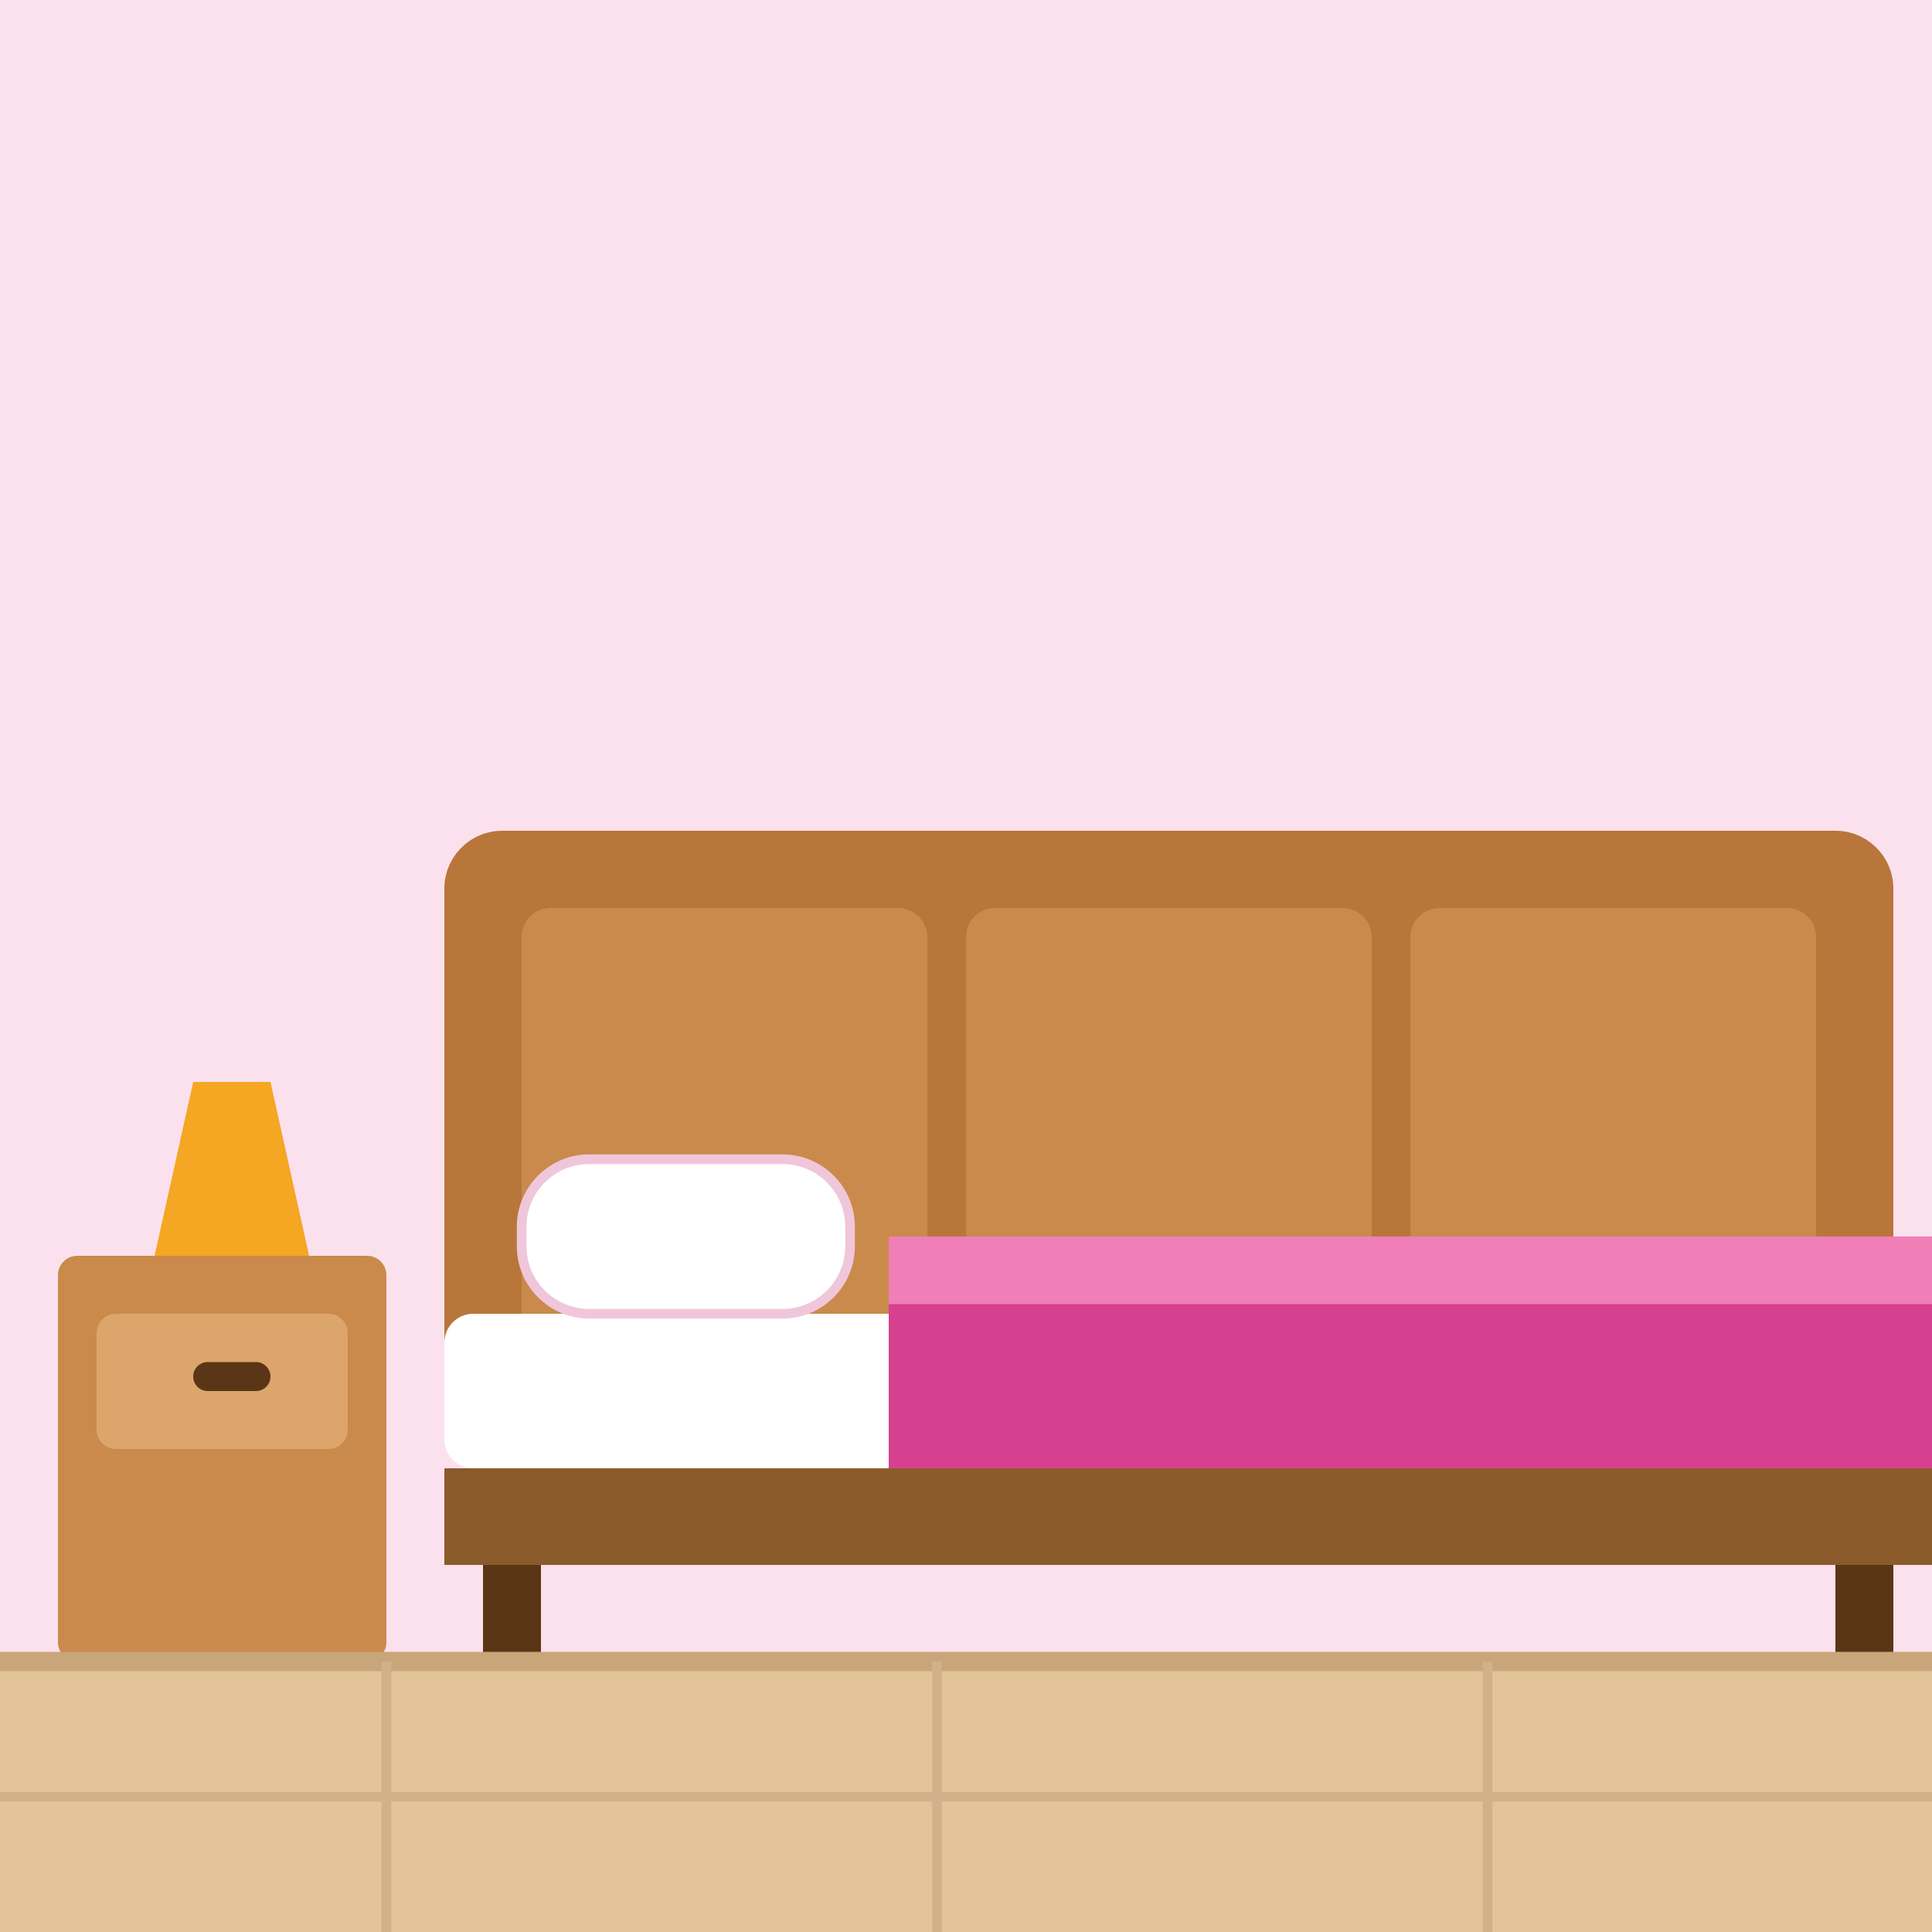
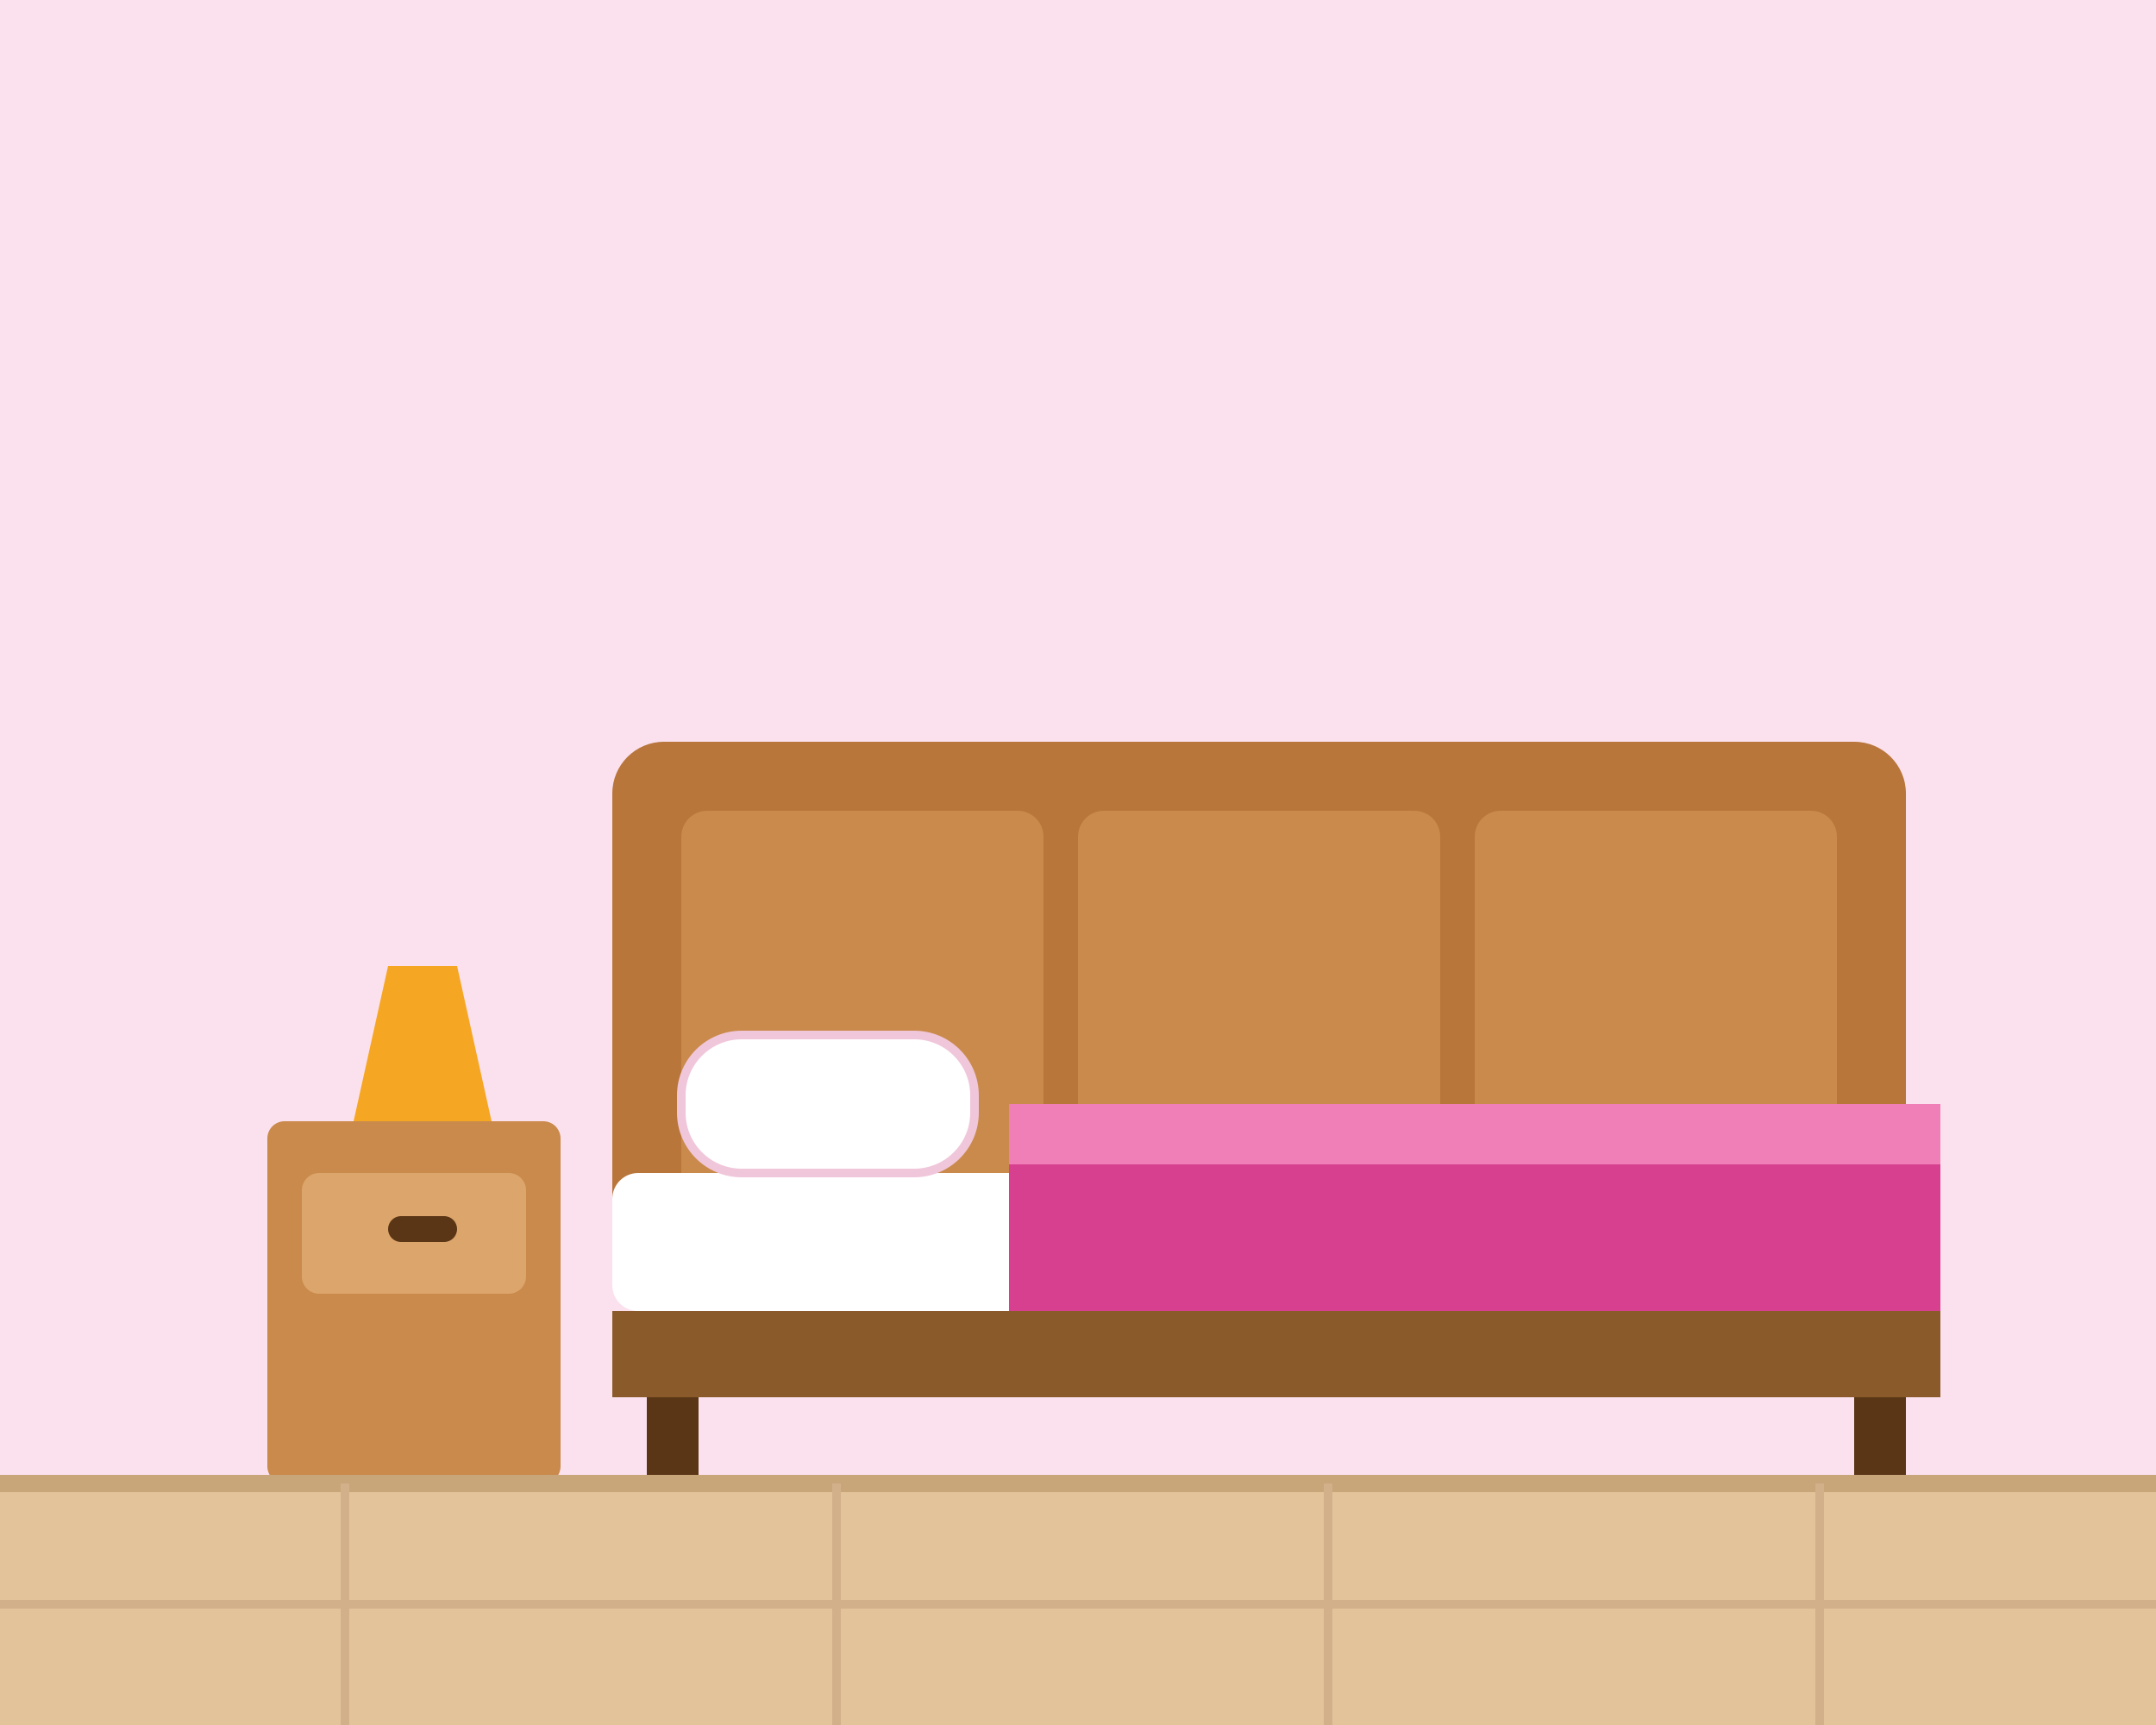
- <svg xmlns="http://www.w3.org/2000/svg" viewBox="0 0 200 200">
-   <rect width="200" height="200" fill="#fbe1ee" />
+ <svg xmlns="http://www.w3.org/2000/svg" viewBox="-25 0 250 200">
+   <rect x="-25" width="250" height="200" fill="#fbe1ee" />
  <rect x="46" y="86" width="150" height="62" rx="6" fill="#b8763a" />
  <g fill="#c98a4b">
    <rect x="54" y="94" width="42" height="46" rx="3" />
    <rect x="100" y="94" width="42" height="46" rx="3" />
    <rect x="146" y="94" width="42" height="46" rx="3" />
  </g>
  <rect x="46" y="136" width="154" height="16" rx="3" fill="#ffffff" />
  <path d="M92 128h108v30H92z" fill="#d6408e" />
  <path d="M92 128h108v7H92z" fill="#ef7fb6" />
  <rect x="54" y="120" width="34" height="16" rx="7" fill="#fff" stroke="#f0c6da" />
  <rect x="46" y="152" width="154" height="10" fill="#8b5a2b" />
  <rect x="50" y="162" width="6" height="10" fill="#5b3616" />
  <rect x="190" y="162" width="6" height="10" fill="#5b3616" />
  <rect x="6" y="130" width="34" height="42" rx="2" fill="#c98a4b" />
  <rect x="10" y="136" width="26" height="14" rx="2" fill="#dca56b" />
  <rect x="20" y="141" width="8" height="3" rx="1.5" fill="#5b3616" />
  <path d="M16 130l4-18h8l4 18z" fill="#f5a623" />
-   <rect y="172" width="200" height="28" fill="#e3c39a" />
-   <path d="M0 172h200" stroke="#c9a57a" stroke-width="2" />
-   <path d="M40 172v28M97 172v28M154 172v28M0 186h200" stroke="#d2b08a" stroke-width="1" />
+   <rect x="-25" y="172" width="250" height="28" fill="#e3c39a" />
+   <path d="M-25 172h250" stroke="#c9a57a" stroke-width="2" />
+   <path d="M15 172v28M72 172v28M129 172v28M186 172v28M-25 186h250" stroke="#d2b08a" stroke-width="1" />
</svg>
